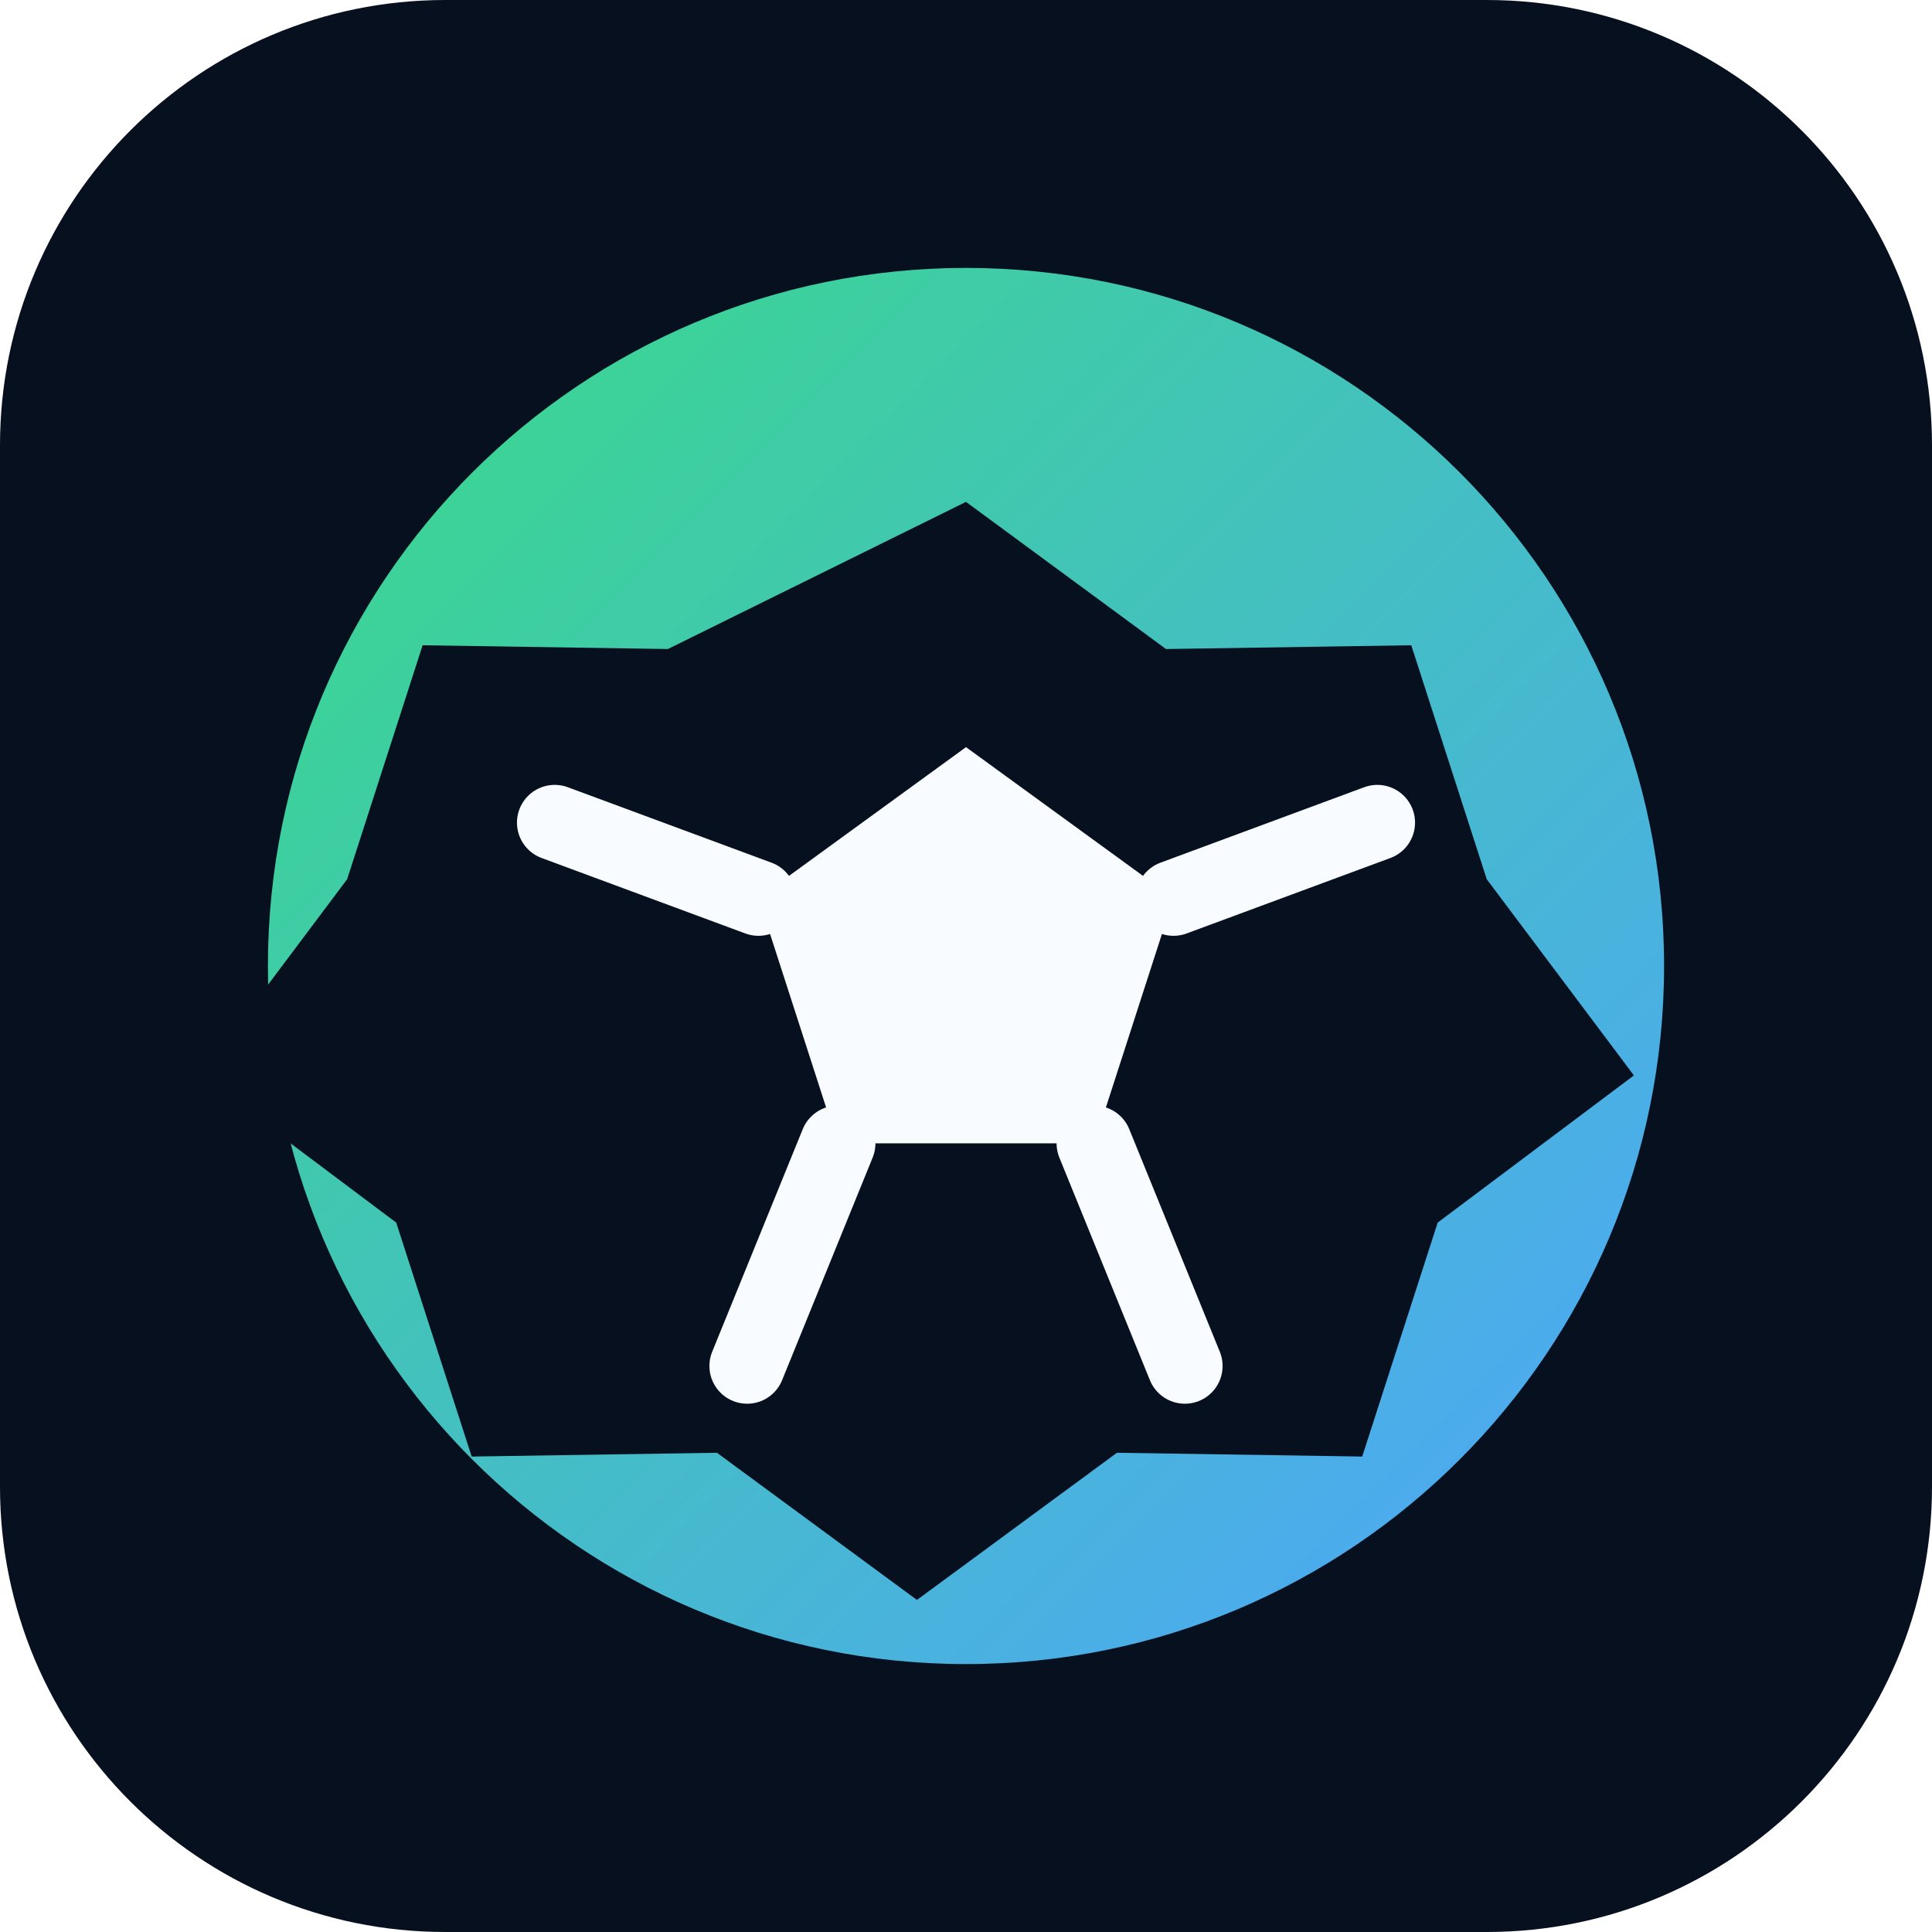
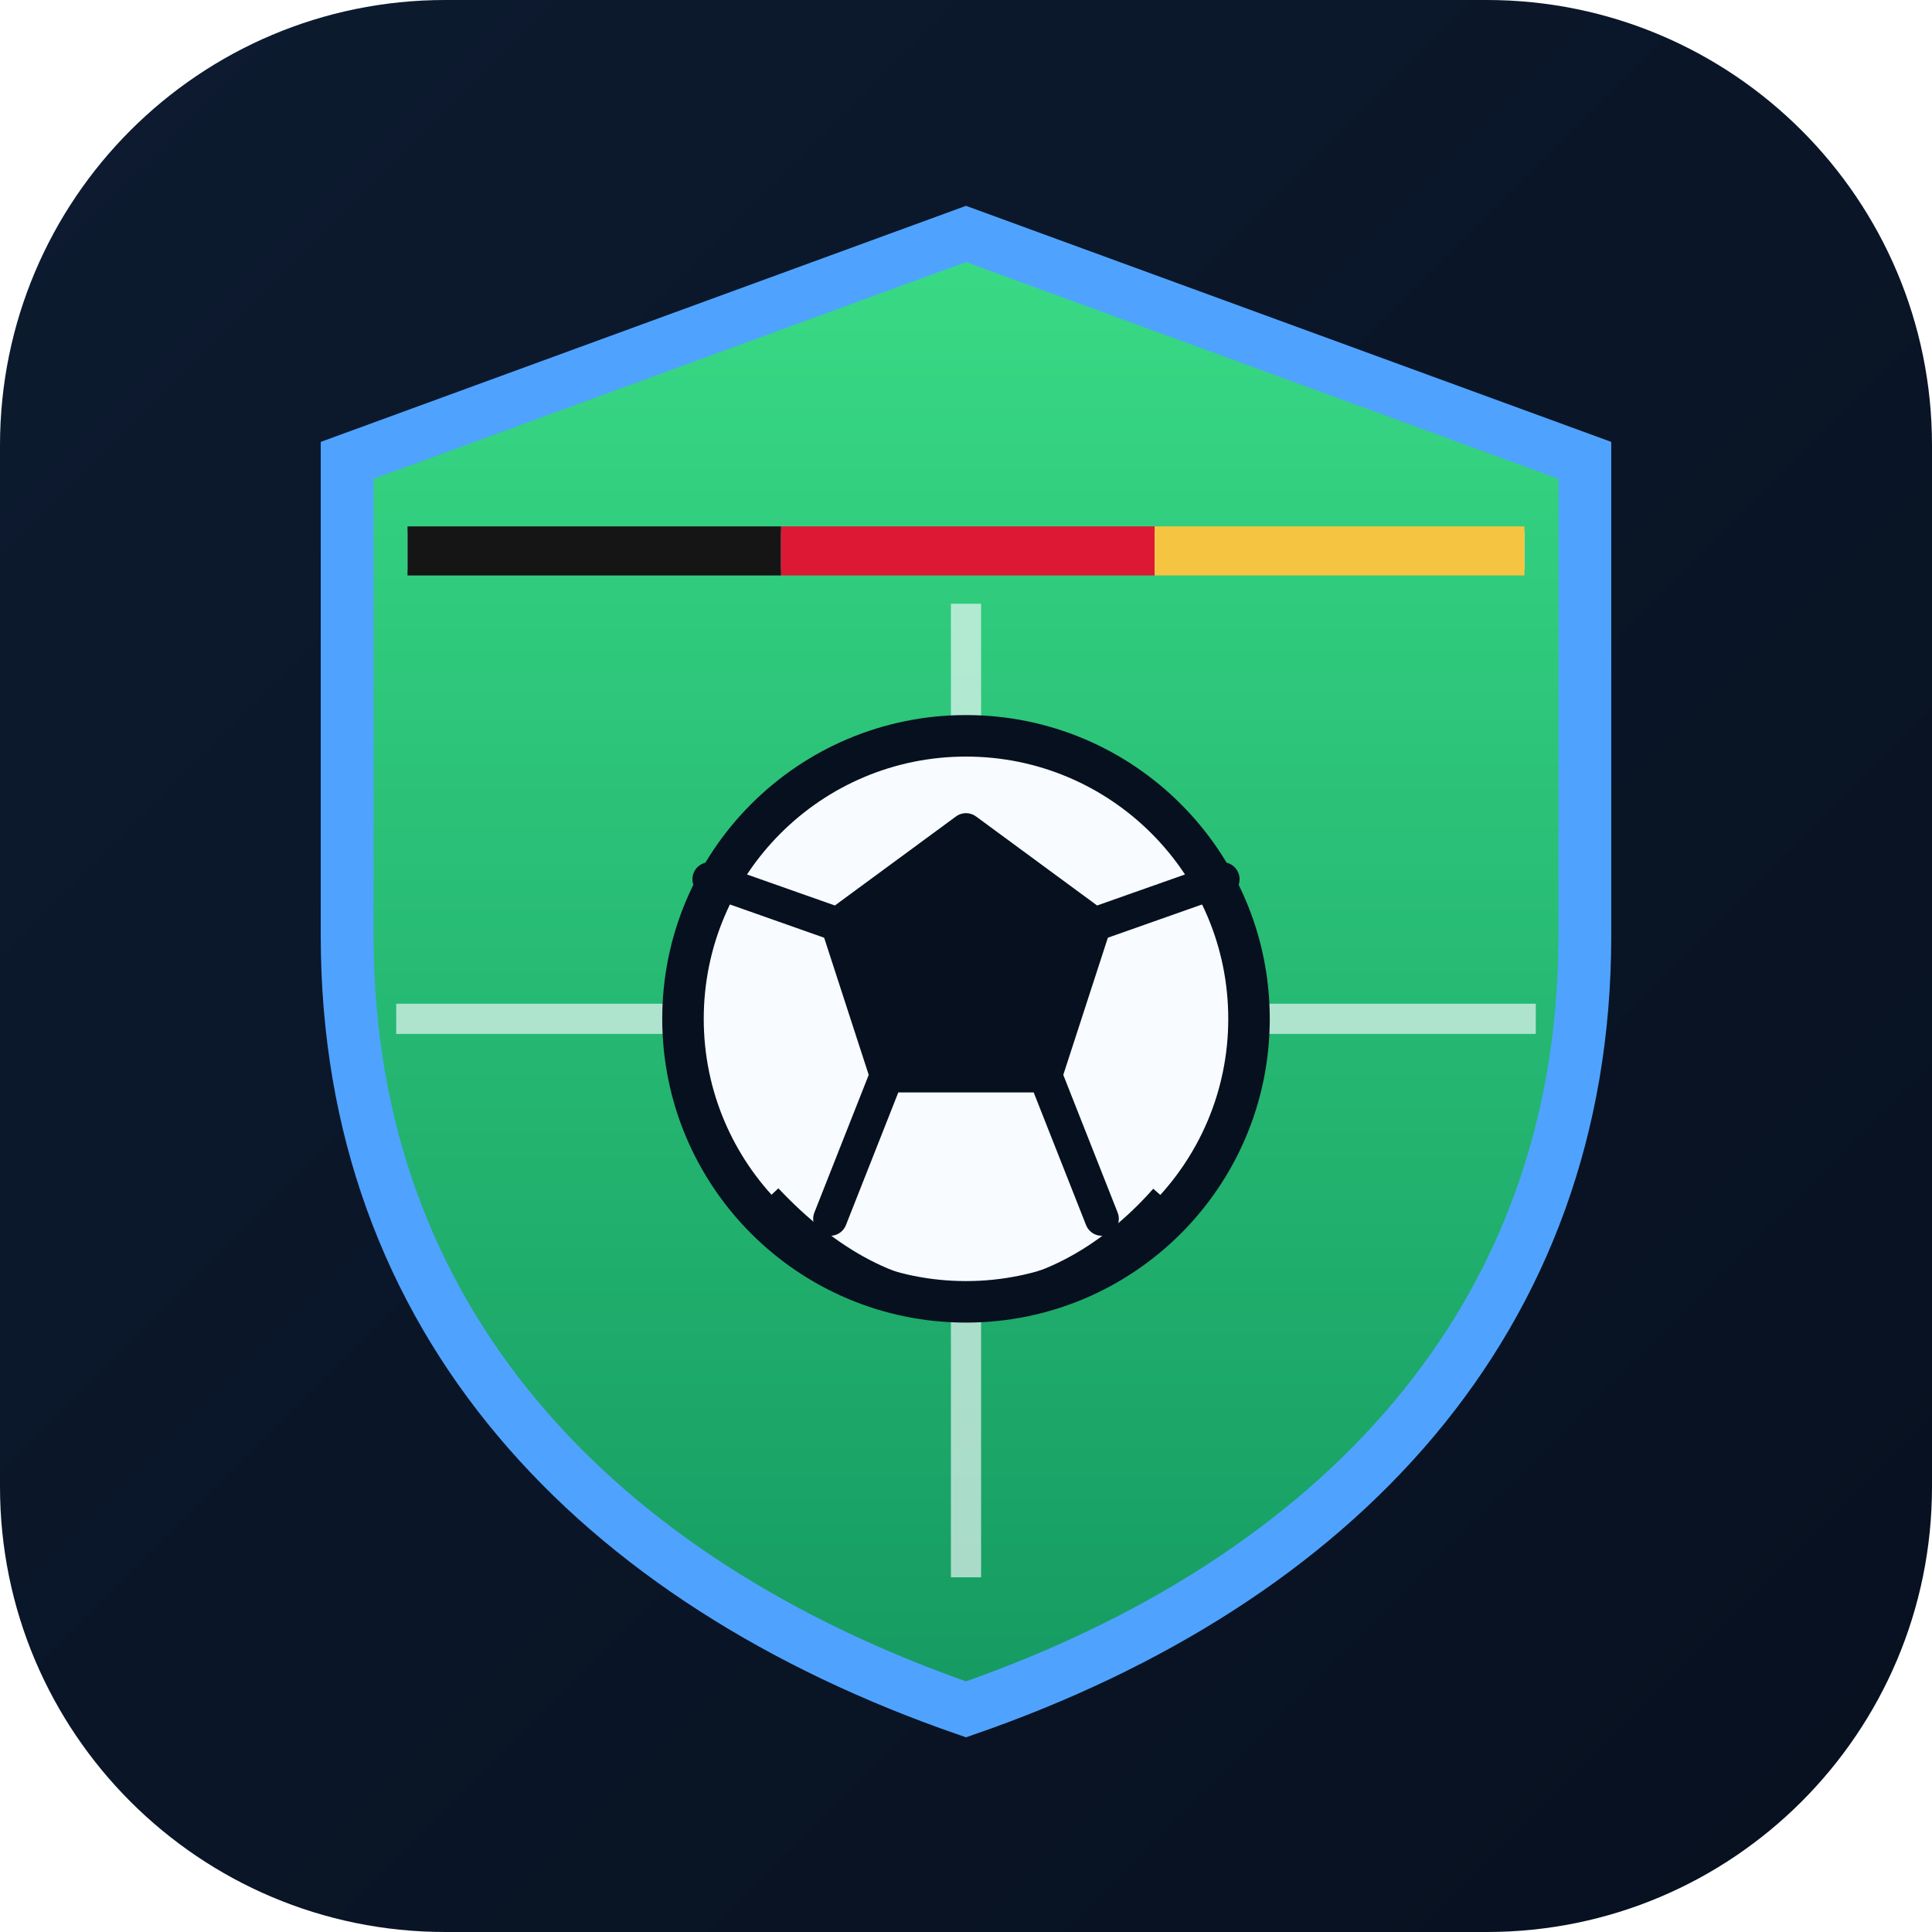
- <svg xmlns="http://www.w3.org/2000/svg" viewBox="0 0 512 512">
+ <svg xmlns="http://www.w3.org/2000/svg" viewBox="0 0 512 512" role="img" aria-label="LigaKompakt Fußball-Logo">
  <defs>
-     <linearGradient id="g" x1="0" y1="0" x2="1" y2="1">
+     <linearGradient id="bg" x1="0" y1="0" x2="1" y2="1">
+       <stop stop-color="#0d1b30" />
+       <stop offset="1" stop-color="#07101f" />
+     </linearGradient>
+     <linearGradient id="pitch" x1="0" y1="0" x2="0" y2="1">
      <stop stop-color="#39db86" />
-       <stop offset="1" stop-color="#4fa3ff" />
+       <stop offset="1" stop-color="#159a61" />
    </linearGradient>
  </defs>
-   <rect width="512" height="512" rx="118" fill="#07101f" />
-   <circle cx="256" cy="256" r="185" fill="url(#g)" />
-   <path d="M256 133l53 39 65-1 20 62 39 52-52 39-20 62-65-1-53 39-53-39-65 1-20-62-52-39 39-52 20-62 65 1z" fill="#07101f" />
-   <path d="M256 198l55 40-21 65h-68l-21-65z" fill="#f8fbff" />
-   <path d="M201 238l-54-20m164 20 54-20M222 303l-24 59m92-59 24 59" fill="none" stroke="#f8fbff" stroke-width="20" stroke-linecap="round" />
+   <rect width="512" height="512" rx="118" fill="url(#bg)" />
+   <path d="M256 62 420 122v126c0 102-66 171-164 205C158 419 92 350 92 248V122z" fill="url(#pitch)" stroke="#4fa3ff" stroke-width="14" />
+   <path d="M108 146h296" stroke="#f8fbff" stroke-width="10" opacity=".9" />
+   <path d="M108 146h99" stroke="#151515" stroke-width="13" />
+   <path d="M207 146h99" stroke="#dd1834" stroke-width="13" />
+   <path d="M306 146h98" stroke="#f5c542" stroke-width="13" />
+   <path d="M256 160v258M105 270h302" stroke="#f8fbff" stroke-width="8" opacity=".65" />
+   <circle cx="256" cy="270" r="75" fill="#f8fbff" stroke="#07101f" stroke-width="11" />
+   <path d="m256 220 34 25-13 40h-42l-13-40zM222 245l-34-12m102 12 34-12m-89 52-15 38m57-38 15 38" fill="#07101f" stroke="#07101f" stroke-width="9" stroke-linecap="round" stroke-linejoin="round" />
+   <path d="M203 318c16 17 34 27 53 27s38-10 53-27" fill="none" stroke="#07101f" stroke-width="9" />
</svg>
